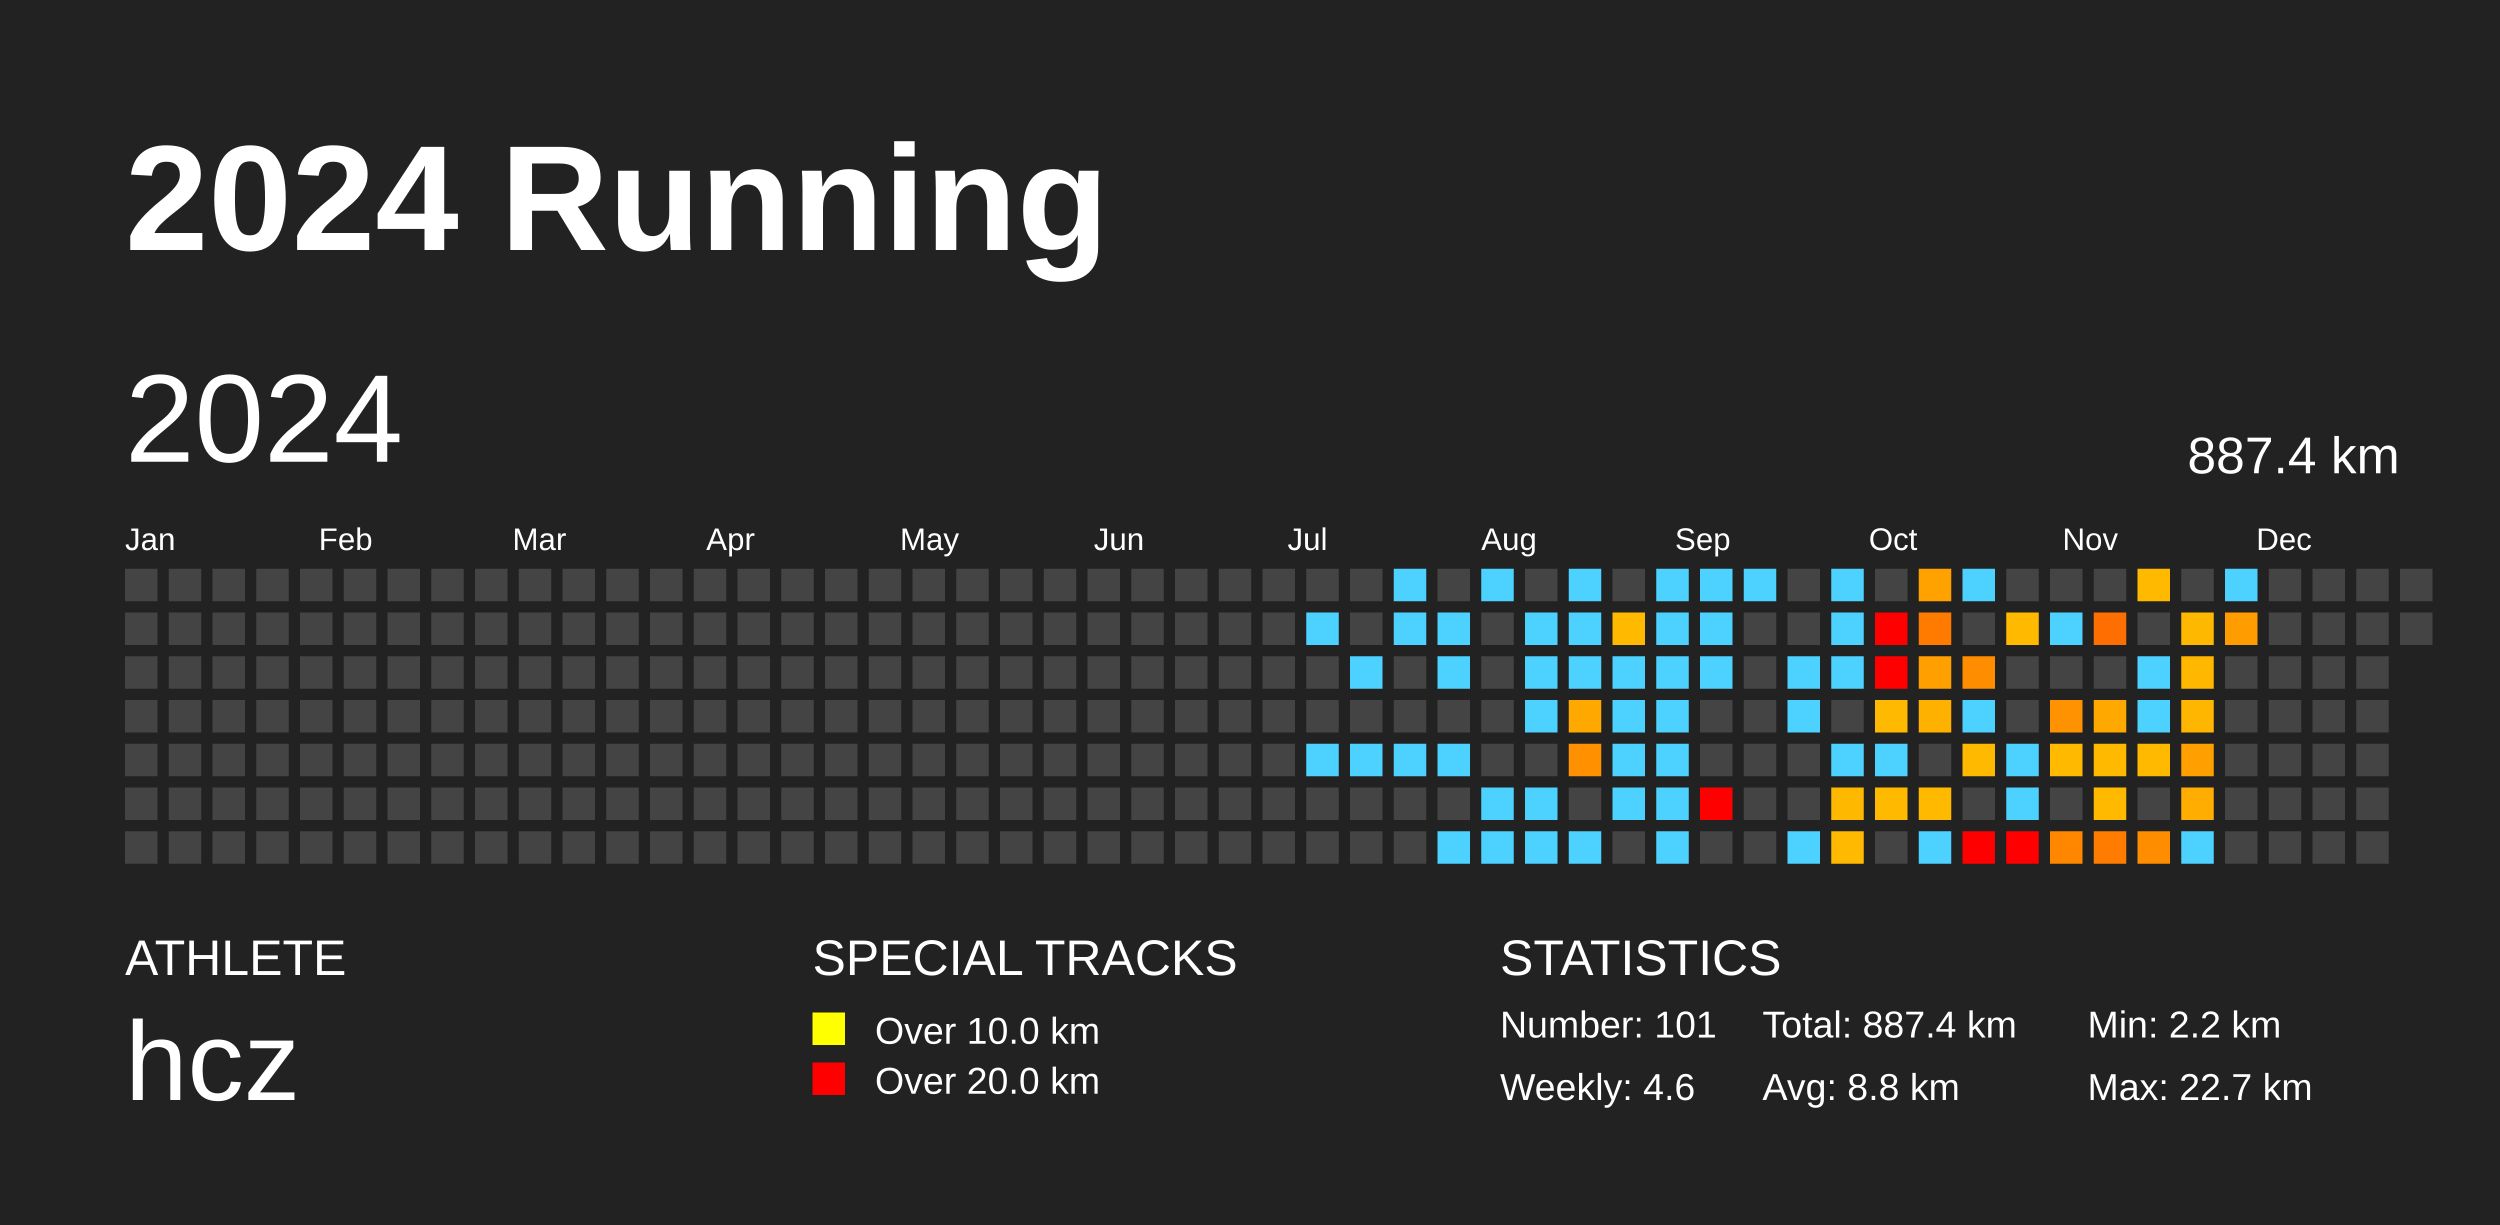
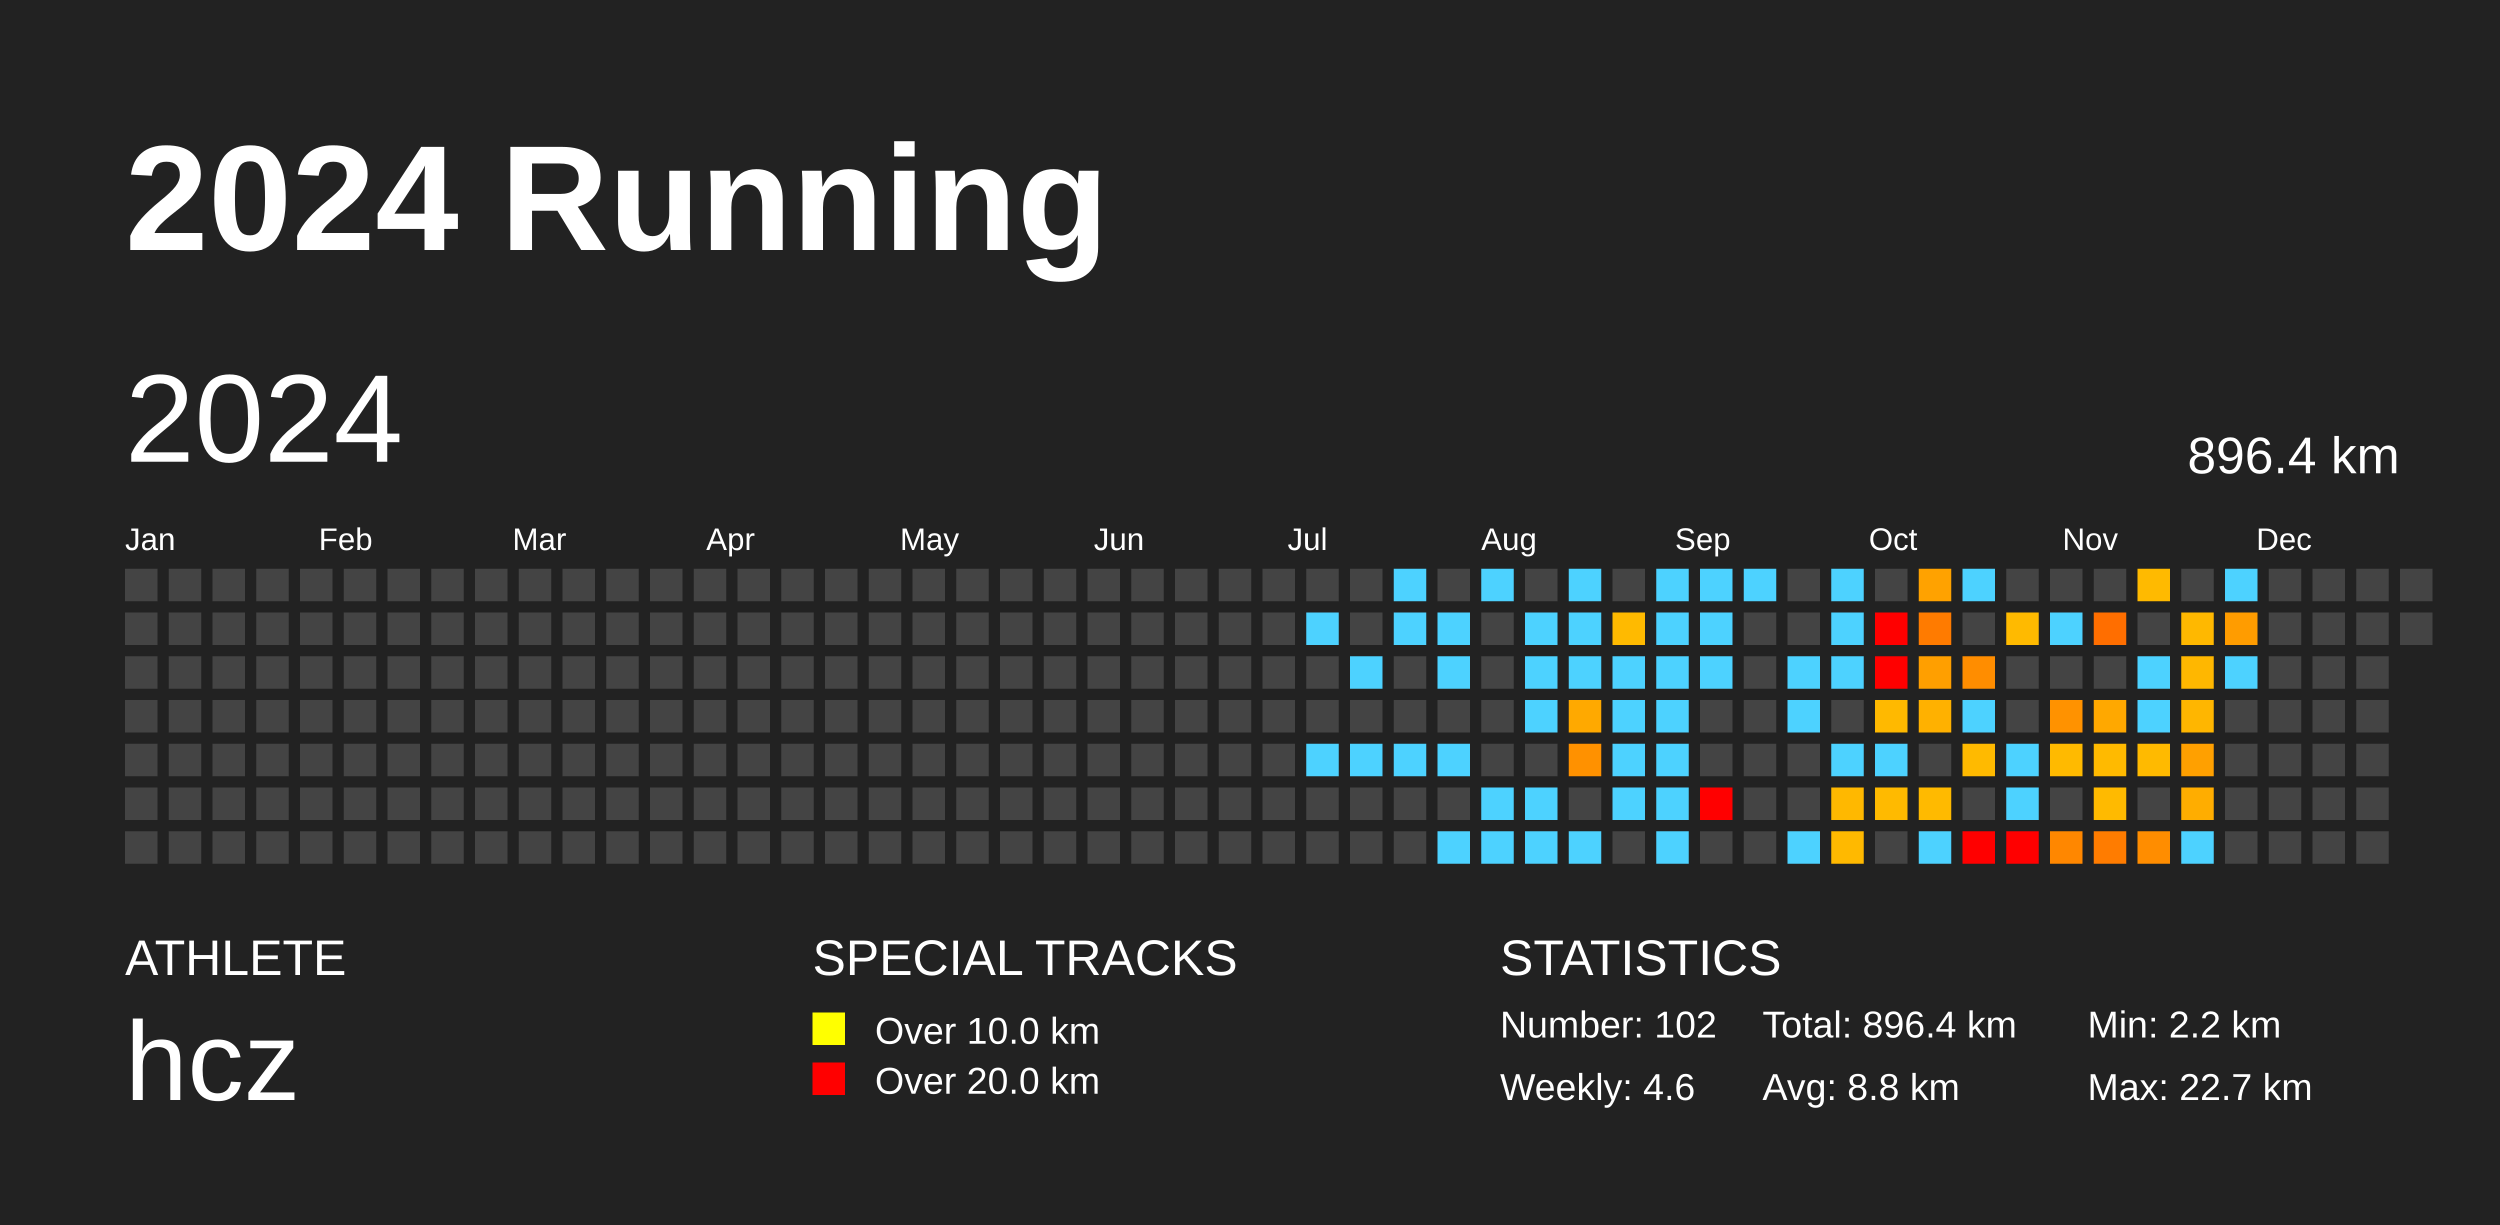
<svg xmlns="http://www.w3.org/2000/svg" baseProfile="full" height="98mm" version="1.1" viewBox="0,0,200,98" width="200mm">
  <defs />
  <rect fill="#222222" height="98" width="200" x="0" y="0" />
  <text fill="#FFFFFF" style="font-size:12px; font-family:Arial; font-weight:bold;" x="10" y="20">2024 Running</text>
  <text fill="#FFFFFF" style="font-size:4px; font-family:Arial" x="10" y="78">ATHLETE</text>
  <text fill="#FFFFFF" style="font-size:9px; font-family:Arial" x="10" y="88">hcz</text>
  <text fill="#FFFFFF" style="font-size:4px; font-family:Arial" x="65" y="78">SPECIAL TRACKS</text>
  <rect fill="yellow" height="2.6" width="2.6" x="65" y="81" />
  <text fill="#FFFFFF" style="font-size:3px; font-family:Arial" x="70" y="83.5">Over 10.0 km</text>
  <rect fill="red" height="2.6" width="2.6" x="65" y="85" />
  <text fill="#FFFFFF" style="font-size:3px; font-family:Arial" x="70" y="87.5">Over 20.0 km</text>
  <text fill="#FFFFFF" style="font-size:4px; font-family:Arial" x="120" y="78">STATISTICS</text>
-   <text fill="#FFFFFF" style="font-size:3px; font-family:Arial" x="120" y="83">Number: 101</text>
+   <text fill="#FFFFFF" style="font-size:3px; font-family:Arial" x="120" y="83">Number: 102</text>
  <text fill="#FFFFFF" style="font-size:3px; font-family:Arial" x="120" y="88">Weekly: 4.6</text>
-   <text fill="#FFFFFF" style="font-size:3px; font-family:Arial" x="141" y="83">Total: 887.4 km</text>
+   <text fill="#FFFFFF" style="font-size:3px; font-family:Arial" x="141" y="83">Total: 896.4 km</text>
  <text fill="#FFFFFF" style="font-size:3px; font-family:Arial" x="141" y="88">Avg: 8.8 km</text>
  <text fill="#FFFFFF" style="font-size:3px; font-family:Arial" x="167" y="83">Min: 2.2 km</text>
  <text fill="#FFFFFF" style="font-size:3px; font-family:Arial" x="167" y="88">Max: 22.7 km</text>
  <text dominant-baseline="hanging" fill="#FFFFFF" style="font-size:10.0px; font-family:Arial;" x="10" y="30">2024</text>
-   <text dominant-baseline="hanging" fill="#FFFFFF" style="font-size:4.125px; font-family:Arial;" x="175" y="35">887.4 km</text>
+   <text dominant-baseline="hanging" fill="#FFFFFF" style="font-size:4.125px; font-family:Arial;" x="175" y="35">896.4 km</text>
  <text fill="#FFFFFF" style="font-size:2.5px; font-family:Arial" x="10.0" y="44">Jan</text>
  <text fill="#FFFFFF" style="font-size:2.5px; font-family:Arial" x="25.5" y="44">Feb</text>
  <text fill="#FFFFFF" style="font-size:2.5px; font-family:Arial" x="41.0" y="44">Mar</text>
  <text fill="#FFFFFF" style="font-size:2.5px; font-family:Arial" x="56.5" y="44">Apr</text>
  <text fill="#FFFFFF" style="font-size:2.5px; font-family:Arial" x="72.0" y="44">May</text>
  <text fill="#FFFFFF" style="font-size:2.5px; font-family:Arial" x="87.5" y="44">Jun</text>
  <text fill="#FFFFFF" style="font-size:2.5px; font-family:Arial" x="103.0" y="44">Jul</text>
  <text fill="#FFFFFF" style="font-size:2.5px; font-family:Arial" x="118.5" y="44">Aug</text>
  <text fill="#FFFFFF" style="font-size:2.5px; font-family:Arial" x="134.0" y="44">Sep</text>
  <text fill="#FFFFFF" style="font-size:2.5px; font-family:Arial" x="149.5" y="44">Oct</text>
  <text fill="#FFFFFF" style="font-size:2.5px; font-family:Arial" x="165.0" y="44">Nov</text>
  <text fill="#FFFFFF" style="font-size:2.5px; font-family:Arial" x="180.5" y="44">Dec</text>
  <rect fill="#444444" height="2.6" width="2.6" x="10.0" y="45.5" />
  <rect fill="#444444" height="2.6" width="2.6" x="10.0" y="49.0" />
  <rect fill="#444444" height="2.6" width="2.6" x="10.0" y="52.5" />
  <rect fill="#444444" height="2.6" width="2.6" x="10.0" y="56.0" />
  <rect fill="#444444" height="2.6" width="2.6" x="10.0" y="59.5" />
  <rect fill="#444444" height="2.6" width="2.6" x="10.0" y="63.0" />
  <rect fill="#444444" height="2.6" width="2.6" x="10.0" y="66.5" />
  <rect fill="#444444" height="2.6" width="2.6" x="13.5" y="45.5" />
  <rect fill="#444444" height="2.6" width="2.6" x="13.5" y="49.0" />
  <rect fill="#444444" height="2.6" width="2.6" x="13.5" y="52.5" />
  <rect fill="#444444" height="2.6" width="2.6" x="13.5" y="56.0" />
  <rect fill="#444444" height="2.6" width="2.6" x="13.5" y="59.5" />
  <rect fill="#444444" height="2.6" width="2.6" x="13.5" y="63.0" />
  <rect fill="#444444" height="2.6" width="2.6" x="13.5" y="66.5" />
  <rect fill="#444444" height="2.6" width="2.6" x="17.0" y="45.5" />
  <rect fill="#444444" height="2.6" width="2.6" x="17.0" y="49.0" />
  <rect fill="#444444" height="2.6" width="2.6" x="17.0" y="52.5" />
  <rect fill="#444444" height="2.6" width="2.6" x="17.0" y="56.0" />
  <rect fill="#444444" height="2.6" width="2.6" x="17.0" y="59.5" />
  <rect fill="#444444" height="2.6" width="2.6" x="17.0" y="63.0" />
  <rect fill="#444444" height="2.6" width="2.6" x="17.0" y="66.5" />
  <rect fill="#444444" height="2.6" width="2.6" x="20.5" y="45.5" />
  <rect fill="#444444" height="2.6" width="2.6" x="20.5" y="49.0" />
  <rect fill="#444444" height="2.6" width="2.6" x="20.5" y="52.5" />
  <rect fill="#444444" height="2.6" width="2.6" x="20.5" y="56.0" />
  <rect fill="#444444" height="2.6" width="2.6" x="20.5" y="59.5" />
  <rect fill="#444444" height="2.6" width="2.6" x="20.5" y="63.0" />
  <rect fill="#444444" height="2.6" width="2.6" x="20.5" y="66.5" />
  <rect fill="#444444" height="2.6" width="2.6" x="24.0" y="45.5" />
  <rect fill="#444444" height="2.6" width="2.6" x="24.0" y="49.0" />
  <rect fill="#444444" height="2.6" width="2.6" x="24.0" y="52.5" />
  <rect fill="#444444" height="2.6" width="2.6" x="24.0" y="56.0" />
  <rect fill="#444444" height="2.6" width="2.6" x="24.0" y="59.5" />
  <rect fill="#444444" height="2.6" width="2.6" x="24.0" y="63.0" />
  <rect fill="#444444" height="2.6" width="2.6" x="24.0" y="66.5" />
  <rect fill="#444444" height="2.6" width="2.6" x="27.5" y="45.5" />
  <rect fill="#444444" height="2.6" width="2.6" x="27.5" y="49.0" />
  <rect fill="#444444" height="2.6" width="2.6" x="27.5" y="52.5" />
  <rect fill="#444444" height="2.6" width="2.6" x="27.5" y="56.0" />
  <rect fill="#444444" height="2.6" width="2.6" x="27.5" y="59.5" />
  <rect fill="#444444" height="2.6" width="2.6" x="27.5" y="63.0" />
  <rect fill="#444444" height="2.6" width="2.6" x="27.5" y="66.5" />
  <rect fill="#444444" height="2.6" width="2.6" x="31.0" y="45.5" />
  <rect fill="#444444" height="2.6" width="2.6" x="31.0" y="49.0" />
  <rect fill="#444444" height="2.6" width="2.6" x="31.0" y="52.5" />
  <rect fill="#444444" height="2.6" width="2.6" x="31.0" y="56.0" />
  <rect fill="#444444" height="2.6" width="2.6" x="31.0" y="59.5" />
  <rect fill="#444444" height="2.6" width="2.6" x="31.0" y="63.0" />
  <rect fill="#444444" height="2.6" width="2.6" x="31.0" y="66.5" />
  <rect fill="#444444" height="2.6" width="2.6" x="34.5" y="45.5" />
  <rect fill="#444444" height="2.6" width="2.6" x="34.5" y="49.0" />
  <rect fill="#444444" height="2.6" width="2.6" x="34.5" y="52.5" />
  <rect fill="#444444" height="2.6" width="2.6" x="34.5" y="56.0" />
  <rect fill="#444444" height="2.6" width="2.6" x="34.5" y="59.5" />
  <rect fill="#444444" height="2.6" width="2.6" x="34.5" y="63.0" />
  <rect fill="#444444" height="2.6" width="2.6" x="34.5" y="66.5" />
  <rect fill="#444444" height="2.6" width="2.6" x="38.0" y="45.5" />
  <rect fill="#444444" height="2.6" width="2.6" x="38.0" y="49.0" />
  <rect fill="#444444" height="2.6" width="2.6" x="38.0" y="52.5" />
  <rect fill="#444444" height="2.6" width="2.6" x="38.0" y="56.0" />
  <rect fill="#444444" height="2.6" width="2.6" x="38.0" y="59.5" />
  <rect fill="#444444" height="2.6" width="2.6" x="38.0" y="63.0" />
  <rect fill="#444444" height="2.6" width="2.6" x="38.0" y="66.5" />
  <rect fill="#444444" height="2.6" width="2.6" x="41.5" y="45.5" />
  <rect fill="#444444" height="2.6" width="2.6" x="41.5" y="49.0" />
  <rect fill="#444444" height="2.6" width="2.6" x="41.5" y="52.5" />
  <rect fill="#444444" height="2.6" width="2.6" x="41.5" y="56.0" />
  <rect fill="#444444" height="2.6" width="2.6" x="41.5" y="59.5" />
  <rect fill="#444444" height="2.6" width="2.6" x="41.5" y="63.0" />
  <rect fill="#444444" height="2.6" width="2.6" x="41.5" y="66.5" />
  <rect fill="#444444" height="2.6" width="2.6" x="45.0" y="45.5" />
  <rect fill="#444444" height="2.6" width="2.6" x="45.0" y="49.0" />
  <rect fill="#444444" height="2.6" width="2.6" x="45.0" y="52.5" />
  <rect fill="#444444" height="2.6" width="2.6" x="45.0" y="56.0" />
  <rect fill="#444444" height="2.6" width="2.6" x="45.0" y="59.5" />
  <rect fill="#444444" height="2.6" width="2.6" x="45.0" y="63.0" />
  <rect fill="#444444" height="2.6" width="2.6" x="45.0" y="66.5" />
  <rect fill="#444444" height="2.6" width="2.6" x="48.5" y="45.5" />
  <rect fill="#444444" height="2.6" width="2.6" x="48.5" y="49.0" />
  <rect fill="#444444" height="2.6" width="2.6" x="48.5" y="52.5" />
  <rect fill="#444444" height="2.6" width="2.6" x="48.5" y="56.0" />
  <rect fill="#444444" height="2.6" width="2.6" x="48.5" y="59.5" />
  <rect fill="#444444" height="2.6" width="2.6" x="48.5" y="63.0" />
  <rect fill="#444444" height="2.6" width="2.6" x="48.5" y="66.5" />
  <rect fill="#444444" height="2.6" width="2.6" x="52.0" y="45.5" />
  <rect fill="#444444" height="2.6" width="2.6" x="52.0" y="49.0" />
  <rect fill="#444444" height="2.6" width="2.6" x="52.0" y="52.5" />
  <rect fill="#444444" height="2.6" width="2.6" x="52.0" y="56.0" />
  <rect fill="#444444" height="2.6" width="2.6" x="52.0" y="59.5" />
  <rect fill="#444444" height="2.6" width="2.6" x="52.0" y="63.0" />
  <rect fill="#444444" height="2.6" width="2.6" x="52.0" y="66.5" />
  <rect fill="#444444" height="2.6" width="2.6" x="55.5" y="45.5" />
  <rect fill="#444444" height="2.6" width="2.6" x="55.5" y="49.0" />
  <rect fill="#444444" height="2.6" width="2.6" x="55.5" y="52.5" />
  <rect fill="#444444" height="2.6" width="2.6" x="55.5" y="56.0" />
  <rect fill="#444444" height="2.6" width="2.6" x="55.5" y="59.5" />
  <rect fill="#444444" height="2.6" width="2.6" x="55.5" y="63.0" />
  <rect fill="#444444" height="2.6" width="2.6" x="55.5" y="66.5" />
  <rect fill="#444444" height="2.6" width="2.6" x="59.0" y="45.5" />
  <rect fill="#444444" height="2.6" width="2.6" x="59.0" y="49.0" />
  <rect fill="#444444" height="2.6" width="2.6" x="59.0" y="52.5" />
  <rect fill="#444444" height="2.6" width="2.6" x="59.0" y="56.0" />
  <rect fill="#444444" height="2.6" width="2.6" x="59.0" y="59.5" />
  <rect fill="#444444" height="2.6" width="2.6" x="59.0" y="63.0" />
  <rect fill="#444444" height="2.6" width="2.6" x="59.0" y="66.5" />
  <rect fill="#444444" height="2.6" width="2.6" x="62.5" y="45.5" />
  <rect fill="#444444" height="2.6" width="2.6" x="62.5" y="49.0" />
  <rect fill="#444444" height="2.6" width="2.6" x="62.5" y="52.5" />
  <rect fill="#444444" height="2.6" width="2.6" x="62.5" y="56.0" />
  <rect fill="#444444" height="2.6" width="2.6" x="62.5" y="59.5" />
  <rect fill="#444444" height="2.6" width="2.6" x="62.5" y="63.0" />
  <rect fill="#444444" height="2.6" width="2.6" x="62.5" y="66.5" />
  <rect fill="#444444" height="2.6" width="2.6" x="66.0" y="45.5" />
  <rect fill="#444444" height="2.6" width="2.6" x="66.0" y="49.0" />
  <rect fill="#444444" height="2.6" width="2.6" x="66.0" y="52.5" />
  <rect fill="#444444" height="2.6" width="2.6" x="66.0" y="56.0" />
  <rect fill="#444444" height="2.6" width="2.6" x="66.0" y="59.5" />
  <rect fill="#444444" height="2.6" width="2.6" x="66.0" y="63.0" />
  <rect fill="#444444" height="2.6" width="2.6" x="66.0" y="66.5" />
  <rect fill="#444444" height="2.6" width="2.6" x="69.5" y="45.5" />
  <rect fill="#444444" height="2.6" width="2.6" x="69.5" y="49.0" />
  <rect fill="#444444" height="2.6" width="2.6" x="69.5" y="52.5" />
  <rect fill="#444444" height="2.6" width="2.6" x="69.5" y="56.0" />
  <rect fill="#444444" height="2.6" width="2.6" x="69.5" y="59.5" />
  <rect fill="#444444" height="2.6" width="2.6" x="69.5" y="63.0" />
  <rect fill="#444444" height="2.6" width="2.6" x="69.5" y="66.5" />
  <rect fill="#444444" height="2.6" width="2.6" x="73.0" y="45.5" />
  <rect fill="#444444" height="2.6" width="2.6" x="73.0" y="49.0" />
  <rect fill="#444444" height="2.6" width="2.6" x="73.0" y="52.5" />
  <rect fill="#444444" height="2.6" width="2.6" x="73.0" y="56.0" />
  <rect fill="#444444" height="2.6" width="2.6" x="73.0" y="59.5" />
  <rect fill="#444444" height="2.6" width="2.6" x="73.0" y="63.0" />
  <rect fill="#444444" height="2.6" width="2.6" x="73.0" y="66.5" />
  <rect fill="#444444" height="2.6" width="2.6" x="76.5" y="45.5" />
  <rect fill="#444444" height="2.6" width="2.6" x="76.5" y="49.0" />
  <rect fill="#444444" height="2.6" width="2.6" x="76.5" y="52.5" />
  <rect fill="#444444" height="2.6" width="2.6" x="76.5" y="56.0" />
  <rect fill="#444444" height="2.6" width="2.6" x="76.5" y="59.5" />
  <rect fill="#444444" height="2.6" width="2.6" x="76.5" y="63.0" />
  <rect fill="#444444" height="2.6" width="2.6" x="76.5" y="66.5" />
  <rect fill="#444444" height="2.6" width="2.6" x="80.0" y="45.5" />
  <rect fill="#444444" height="2.6" width="2.6" x="80.0" y="49.0" />
  <rect fill="#444444" height="2.6" width="2.6" x="80.0" y="52.5" />
  <rect fill="#444444" height="2.6" width="2.6" x="80.0" y="56.0" />
  <rect fill="#444444" height="2.6" width="2.6" x="80.0" y="59.5" />
  <rect fill="#444444" height="2.6" width="2.6" x="80.0" y="63.0" />
  <rect fill="#444444" height="2.6" width="2.6" x="80.0" y="66.5" />
  <rect fill="#444444" height="2.6" width="2.6" x="83.5" y="45.5" />
  <rect fill="#444444" height="2.6" width="2.6" x="83.5" y="49.0" />
  <rect fill="#444444" height="2.6" width="2.6" x="83.5" y="52.5" />
  <rect fill="#444444" height="2.6" width="2.6" x="83.5" y="56.0" />
  <rect fill="#444444" height="2.6" width="2.6" x="83.5" y="59.5" />
  <rect fill="#444444" height="2.6" width="2.6" x="83.5" y="63.0" />
  <rect fill="#444444" height="2.6" width="2.6" x="83.5" y="66.5" />
  <rect fill="#444444" height="2.6" width="2.6" x="87.0" y="45.5" />
  <rect fill="#444444" height="2.6" width="2.6" x="87.0" y="49.0" />
  <rect fill="#444444" height="2.6" width="2.6" x="87.0" y="52.5" />
  <rect fill="#444444" height="2.6" width="2.6" x="87.0" y="56.0" />
  <rect fill="#444444" height="2.6" width="2.6" x="87.0" y="59.5" />
  <rect fill="#444444" height="2.6" width="2.6" x="87.0" y="63.0" />
  <rect fill="#444444" height="2.6" width="2.6" x="87.0" y="66.5" />
  <rect fill="#444444" height="2.6" width="2.6" x="90.5" y="45.5" />
  <rect fill="#444444" height="2.6" width="2.6" x="90.5" y="49.0" />
  <rect fill="#444444" height="2.6" width="2.6" x="90.5" y="52.5" />
  <rect fill="#444444" height="2.6" width="2.6" x="90.5" y="56.0" />
  <rect fill="#444444" height="2.6" width="2.6" x="90.5" y="59.5" />
  <rect fill="#444444" height="2.6" width="2.6" x="90.5" y="63.0" />
  <rect fill="#444444" height="2.6" width="2.6" x="90.5" y="66.5" />
  <rect fill="#444444" height="2.6" width="2.6" x="94.0" y="45.5" />
  <rect fill="#444444" height="2.6" width="2.6" x="94.0" y="49.0" />
  <rect fill="#444444" height="2.6" width="2.6" x="94.0" y="52.5" />
  <rect fill="#444444" height="2.6" width="2.6" x="94.0" y="56.0" />
  <rect fill="#444444" height="2.6" width="2.6" x="94.0" y="59.5" />
  <rect fill="#444444" height="2.6" width="2.6" x="94.0" y="63.0" />
  <rect fill="#444444" height="2.6" width="2.6" x="94.0" y="66.5" />
  <rect fill="#444444" height="2.6" width="2.6" x="97.5" y="45.5" />
  <rect fill="#444444" height="2.6" width="2.6" x="97.5" y="49.0" />
  <rect fill="#444444" height="2.6" width="2.6" x="97.5" y="52.5" />
  <rect fill="#444444" height="2.6" width="2.6" x="97.5" y="56.0" />
  <rect fill="#444444" height="2.6" width="2.6" x="97.5" y="59.5" />
  <rect fill="#444444" height="2.6" width="2.6" x="97.5" y="63.0" />
  <rect fill="#444444" height="2.6" width="2.6" x="97.5" y="66.5" />
  <rect fill="#444444" height="2.6" width="2.6" x="101.0" y="45.5" />
  <rect fill="#444444" height="2.6" width="2.6" x="101.0" y="49.0" />
  <rect fill="#444444" height="2.6" width="2.6" x="101.0" y="52.5" />
  <rect fill="#444444" height="2.6" width="2.6" x="101.0" y="56.0" />
  <rect fill="#444444" height="2.6" width="2.6" x="101.0" y="59.5" />
  <rect fill="#444444" height="2.6" width="2.6" x="101.0" y="63.0" />
  <rect fill="#444444" height="2.6" width="2.6" x="101.0" y="66.5" />
  <rect fill="#444444" height="2.6" width="2.6" x="104.5" y="45.5" />
  <rect fill="#4dd2ff" height="2.6" width="2.6" x="104.5" y="49.0" />
  <rect fill="#444444" height="2.6" width="2.6" x="104.5" y="52.5" />
  <rect fill="#444444" height="2.6" width="2.6" x="104.5" y="56.0" />
  <rect fill="#4dd2ff" height="2.6" width="2.6" x="104.5" y="59.5" />
  <rect fill="#444444" height="2.6" width="2.6" x="104.5" y="63.0" />
  <rect fill="#444444" height="2.6" width="2.6" x="104.5" y="66.5" />
  <rect fill="#444444" height="2.6" width="2.6" x="108.0" y="45.5" />
  <rect fill="#444444" height="2.6" width="2.6" x="108.0" y="49.0" />
  <rect fill="#4dd2ff" height="2.6" width="2.6" x="108.0" y="52.5" />
  <rect fill="#444444" height="2.6" width="2.6" x="108.0" y="56.0" />
  <rect fill="#4dd2ff" height="2.6" width="2.6" x="108.0" y="59.5" />
  <rect fill="#444444" height="2.6" width="2.6" x="108.0" y="63.0" />
  <rect fill="#444444" height="2.6" width="2.6" x="108.0" y="66.5" />
  <rect fill="#4dd2ff" height="2.6" width="2.6" x="111.5" y="45.5" />
  <rect fill="#4dd2ff" height="2.6" width="2.6" x="111.5" y="49.0" />
  <rect fill="#444444" height="2.6" width="2.6" x="111.5" y="52.5" />
  <rect fill="#444444" height="2.6" width="2.6" x="111.5" y="56.0" />
  <rect fill="#4dd2ff" height="2.6" width="2.6" x="111.5" y="59.5" />
  <rect fill="#444444" height="2.6" width="2.6" x="111.5" y="63.0" />
  <rect fill="#444444" height="2.6" width="2.6" x="111.5" y="66.5" />
  <rect fill="#444444" height="2.6" width="2.6" x="115.0" y="45.5" />
  <rect fill="#4dd2ff" height="2.6" width="2.6" x="115.0" y="49.0" />
  <rect fill="#4dd2ff" height="2.6" width="2.6" x="115.0" y="52.5" />
  <rect fill="#444444" height="2.6" width="2.6" x="115.0" y="56.0" />
  <rect fill="#4dd2ff" height="2.6" width="2.6" x="115.0" y="59.5" />
  <rect fill="#444444" height="2.6" width="2.6" x="115.0" y="63.0" />
  <rect fill="#4dd2ff" height="2.6" width="2.6" x="115.0" y="66.5" />
  <rect fill="#4dd2ff" height="2.6" width="2.6" x="118.5" y="45.5" />
  <rect fill="#444444" height="2.6" width="2.6" x="118.5" y="49.0" />
  <rect fill="#444444" height="2.6" width="2.6" x="118.5" y="52.5" />
  <rect fill="#444444" height="2.6" width="2.6" x="118.5" y="56.0" />
  <rect fill="#444444" height="2.6" width="2.6" x="118.5" y="59.5" />
  <rect fill="#4dd2ff" height="2.6" width="2.6" x="118.5" y="63.0" />
  <rect fill="#4dd2ff" height="2.6" width="2.6" x="118.5" y="66.5" />
  <rect fill="#444444" height="2.6" width="2.6" x="122.0" y="45.5" />
  <rect fill="#4dd2ff" height="2.6" width="2.6" x="122.0" y="49.0" />
  <rect fill="#4dd2ff" height="2.6" width="2.6" x="122.0" y="52.5" />
  <rect fill="#4dd2ff" height="2.6" width="2.6" x="122.0" y="56.0" />
  <rect fill="#444444" height="2.6" width="2.6" x="122.0" y="59.5" />
  <rect fill="#4dd2ff" height="2.6" width="2.6" x="122.0" y="63.0" />
  <rect fill="#4dd2ff" height="2.6" width="2.6" x="122.0" y="66.5" />
  <rect fill="#4dd2ff" height="2.6" width="2.6" x="125.5" y="45.5" />
  <rect fill="#4dd2ff" height="2.6" width="2.6" x="125.5" y="49.0" />
  <rect fill="#4dd2ff" height="2.6" width="2.6" x="125.5" y="52.5" />
  <rect fill="#ffa900" height="2.6" width="2.6" x="125.5" y="56.0" />
  <rect fill="#ff9100" height="2.6" width="2.6" x="125.5" y="59.5" />
  <rect fill="#444444" height="2.6" width="2.6" x="125.5" y="63.0" />
  <rect fill="#4dd2ff" height="2.6" width="2.6" x="125.5" y="66.5" />
  <rect fill="#444444" height="2.6" width="2.6" x="129.0" y="45.5" />
  <rect fill="#ffba00" height="2.6" width="2.6" x="129.0" y="49.0" />
  <rect fill="#4dd2ff" height="2.6" width="2.6" x="129.0" y="52.5" />
  <rect fill="#4dd2ff" height="2.6" width="2.6" x="129.0" y="56.0" />
  <rect fill="#4dd2ff" height="2.6" width="2.6" x="129.0" y="59.5" />
  <rect fill="#4dd2ff" height="2.6" width="2.6" x="129.0" y="63.0" />
  <rect fill="#444444" height="2.6" width="2.6" x="129.0" y="66.5" />
  <rect fill="#4dd2ff" height="2.6" width="2.6" x="132.5" y="45.5" />
  <rect fill="#4dd2ff" height="2.6" width="2.6" x="132.5" y="49.0" />
  <rect fill="#4dd2ff" height="2.6" width="2.6" x="132.5" y="52.5" />
  <rect fill="#4dd2ff" height="2.6" width="2.6" x="132.5" y="56.0" />
  <rect fill="#4dd2ff" height="2.6" width="2.6" x="132.5" y="59.5" />
  <rect fill="#4dd2ff" height="2.6" width="2.6" x="132.5" y="63.0" />
  <rect fill="#4dd2ff" height="2.6" width="2.6" x="132.5" y="66.5" />
  <rect fill="#4dd2ff" height="2.6" width="2.6" x="136.0" y="45.5" />
  <rect fill="#4dd2ff" height="2.6" width="2.6" x="136.0" y="49.0" />
  <rect fill="#4dd2ff" height="2.6" width="2.6" x="136.0" y="52.5" />
  <rect fill="#444444" height="2.6" width="2.6" x="136.0" y="56.0" />
  <rect fill="#444444" height="2.6" width="2.6" x="136.0" y="59.5" />
  <rect fill="red" height="2.6" width="2.6" x="136.0" y="63.0" />
  <rect fill="#444444" height="2.6" width="2.6" x="136.0" y="66.5" />
  <rect fill="#4dd2ff" height="2.6" width="2.6" x="139.5" y="45.5" />
  <rect fill="#444444" height="2.6" width="2.6" x="139.5" y="49.0" />
  <rect fill="#444444" height="2.6" width="2.6" x="139.5" y="52.5" />
  <rect fill="#444444" height="2.6" width="2.6" x="139.5" y="56.0" />
  <rect fill="#444444" height="2.6" width="2.6" x="139.5" y="59.5" />
  <rect fill="#444444" height="2.6" width="2.6" x="139.5" y="63.0" />
  <rect fill="#444444" height="2.6" width="2.6" x="139.5" y="66.5" />
  <rect fill="#444444" height="2.6" width="2.6" x="143.0" y="45.5" />
  <rect fill="#444444" height="2.6" width="2.6" x="143.0" y="49.0" />
  <rect fill="#4dd2ff" height="2.6" width="2.6" x="143.0" y="52.5" />
  <rect fill="#4dd2ff" height="2.6" width="2.6" x="143.0" y="56.0" />
  <rect fill="#444444" height="2.6" width="2.6" x="143.0" y="59.5" />
  <rect fill="#444444" height="2.6" width="2.6" x="143.0" y="63.0" />
  <rect fill="#4dd2ff" height="2.6" width="2.6" x="143.0" y="66.5" />
  <rect fill="#4dd2ff" height="2.6" width="2.6" x="146.5" y="45.5" />
  <rect fill="#4dd2ff" height="2.6" width="2.6" x="146.5" y="49.0" />
  <rect fill="#4dd2ff" height="2.6" width="2.6" x="146.5" y="52.5" />
  <rect fill="#444444" height="2.6" width="2.6" x="146.5" y="56.0" />
  <rect fill="#4dd2ff" height="2.6" width="2.6" x="146.5" y="59.5" />
  <rect fill="#ffb800" height="2.6" width="2.6" x="146.5" y="63.0" />
  <rect fill="#ffb900" height="2.6" width="2.6" x="146.5" y="66.5" />
  <rect fill="#444444" height="2.6" width="2.6" x="150.0" y="45.5" />
  <rect fill="red" height="2.6" width="2.6" x="150.0" y="49.0" />
  <rect fill="red" height="2.6" width="2.6" x="150.0" y="52.5" />
  <rect fill="#ffb900" height="2.6" width="2.6" x="150.0" y="56.0" />
  <rect fill="#4dd2ff" height="2.6" width="2.6" x="150.0" y="59.5" />
  <rect fill="#ffba00" height="2.6" width="2.6" x="150.0" y="63.0" />
  <rect fill="#444444" height="2.6" width="2.6" x="150.0" y="66.5" />
  <rect fill="#ffa200" height="2.6" width="2.6" x="153.5" y="45.5" />
  <rect fill="#ff7b00" height="2.6" width="2.6" x="153.5" y="49.0" />
  <rect fill="#ff9f00" height="2.6" width="2.6" x="153.5" y="52.5" />
  <rect fill="#ffb100" height="2.6" width="2.6" x="153.5" y="56.0" />
  <rect fill="#444444" height="2.6" width="2.6" x="153.5" y="59.5" />
  <rect fill="#ffba00" height="2.6" width="2.6" x="153.5" y="63.0" />
  <rect fill="#4dd2ff" height="2.6" width="2.6" x="153.5" y="66.5" />
  <rect fill="#4dd2ff" height="2.6" width="2.6" x="157.0" y="45.5" />
  <rect fill="#444444" height="2.6" width="2.6" x="157.0" y="49.0" />
  <rect fill="#ff8d00" height="2.6" width="2.6" x="157.0" y="52.5" />
  <rect fill="#4dd2ff" height="2.6" width="2.6" x="157.0" y="56.0" />
  <rect fill="#ffba00" height="2.6" width="2.6" x="157.0" y="59.5" />
  <rect fill="#444444" height="2.6" width="2.6" x="157.0" y="63.0" />
  <rect fill="red" height="2.6" width="2.6" x="157.0" y="66.5" />
  <rect fill="#444444" height="2.6" width="2.6" x="160.5" y="45.5" />
  <rect fill="#ffba00" height="2.6" width="2.6" x="160.5" y="49.0" />
  <rect fill="#444444" height="2.6" width="2.6" x="160.5" y="52.5" />
  <rect fill="#444444" height="2.6" width="2.6" x="160.5" y="56.0" />
  <rect fill="#4dd2ff" height="2.6" width="2.6" x="160.5" y="59.5" />
  <rect fill="#4dd2ff" height="2.6" width="2.6" x="160.5" y="63.0" />
  <rect fill="red" height="2.6" width="2.6" x="160.5" y="66.5" />
  <rect fill="#444444" height="2.6" width="2.6" x="164.0" y="45.5" />
  <rect fill="#4dd2ff" height="2.6" width="2.6" x="164.0" y="49.0" />
  <rect fill="#444444" height="2.6" width="2.6" x="164.0" y="52.5" />
  <rect fill="#ff9200" height="2.6" width="2.6" x="164.0" y="56.0" />
  <rect fill="#ffba00" height="2.6" width="2.6" x="164.0" y="59.5" />
  <rect fill="#444444" height="2.6" width="2.6" x="164.0" y="63.0" />
  <rect fill="#ff8700" height="2.6" width="2.6" x="164.0" y="66.5" />
  <rect fill="#444444" height="2.6" width="2.6" x="167.5" y="45.5" />
  <rect fill="#ff6e00" height="2.6" width="2.6" x="167.5" y="49.0" />
  <rect fill="#444444" height="2.6" width="2.6" x="167.5" y="52.5" />
  <rect fill="#ffa800" height="2.6" width="2.6" x="167.5" y="56.0" />
  <rect fill="#ffba00" height="2.6" width="2.6" x="167.5" y="59.5" />
  <rect fill="#ffba00" height="2.6" width="2.6" x="167.5" y="63.0" />
  <rect fill="#ff7c00" height="2.6" width="2.6" x="167.5" y="66.5" />
  <rect fill="#ffba00" height="2.6" width="2.6" x="171.0" y="45.5" />
  <rect fill="#444444" height="2.6" width="2.6" x="171.0" y="49.0" />
  <rect fill="#4dd2ff" height="2.6" width="2.6" x="171.0" y="52.5" />
  <rect fill="#4dd2ff" height="2.6" width="2.6" x="171.0" y="56.0" />
  <rect fill="#ffba00" height="2.6" width="2.6" x="171.0" y="59.5" />
  <rect fill="#444444" height="2.6" width="2.6" x="171.0" y="63.0" />
  <rect fill="#ff8d00" height="2.6" width="2.6" x="171.0" y="66.5" />
  <rect fill="#444444" height="2.6" width="2.6" x="174.5" y="45.5" />
  <rect fill="#ffb800" height="2.6" width="2.6" x="174.5" y="49.0" />
  <rect fill="#ffb700" height="2.6" width="2.6" x="174.5" y="52.5" />
  <rect fill="#ffb600" height="2.6" width="2.6" x="174.5" y="56.0" />
  <rect fill="#ffa000" height="2.6" width="2.6" x="174.5" y="59.5" />
  <rect fill="#ffad00" height="2.6" width="2.6" x="174.5" y="63.0" />
  <rect fill="#4dd2ff" height="2.6" width="2.6" x="174.5" y="66.5" />
  <rect fill="#4dd2ff" height="2.6" width="2.6" x="178.0" y="45.5" />
  <rect fill="#ff9c00" height="2.6" width="2.6" x="178.0" y="49.0" />
-   <rect fill="#444444" height="2.6" width="2.6" x="178.0" y="52.5" />
+   <rect fill="#4dd2ff" height="2.6" width="2.6" x="178.0" y="52.5" />
  <rect fill="#444444" height="2.6" width="2.6" x="178.0" y="56.0" />
  <rect fill="#444444" height="2.6" width="2.6" x="178.0" y="59.5" />
  <rect fill="#444444" height="2.6" width="2.6" x="178.0" y="63.0" />
  <rect fill="#444444" height="2.6" width="2.6" x="178.0" y="66.5" />
  <rect fill="#444444" height="2.6" width="2.6" x="181.5" y="45.5" />
  <rect fill="#444444" height="2.6" width="2.6" x="181.5" y="49.0" />
  <rect fill="#444444" height="2.6" width="2.6" x="181.5" y="52.5" />
  <rect fill="#444444" height="2.6" width="2.6" x="181.5" y="56.0" />
  <rect fill="#444444" height="2.6" width="2.6" x="181.5" y="59.5" />
  <rect fill="#444444" height="2.6" width="2.6" x="181.5" y="63.0" />
  <rect fill="#444444" height="2.6" width="2.6" x="181.5" y="66.5" />
  <rect fill="#444444" height="2.6" width="2.6" x="185.0" y="45.5" />
  <rect fill="#444444" height="2.6" width="2.6" x="185.0" y="49.0" />
  <rect fill="#444444" height="2.6" width="2.6" x="185.0" y="52.5" />
  <rect fill="#444444" height="2.6" width="2.6" x="185.0" y="56.0" />
  <rect fill="#444444" height="2.6" width="2.6" x="185.0" y="59.5" />
  <rect fill="#444444" height="2.6" width="2.6" x="185.0" y="63.0" />
  <rect fill="#444444" height="2.6" width="2.6" x="185.0" y="66.5" />
  <rect fill="#444444" height="2.6" width="2.6" x="188.5" y="45.5" />
  <rect fill="#444444" height="2.6" width="2.6" x="188.5" y="49.0" />
  <rect fill="#444444" height="2.6" width="2.6" x="188.5" y="52.5" />
  <rect fill="#444444" height="2.6" width="2.6" x="188.5" y="56.0" />
  <rect fill="#444444" height="2.6" width="2.6" x="188.5" y="59.5" />
  <rect fill="#444444" height="2.6" width="2.6" x="188.5" y="63.0" />
  <rect fill="#444444" height="2.6" width="2.6" x="188.5" y="66.5" />
  <rect fill="#444444" height="2.6" width="2.6" x="192.0" y="45.5" />
  <rect fill="#444444" height="2.6" width="2.6" x="192.0" y="49.0" />
</svg>
